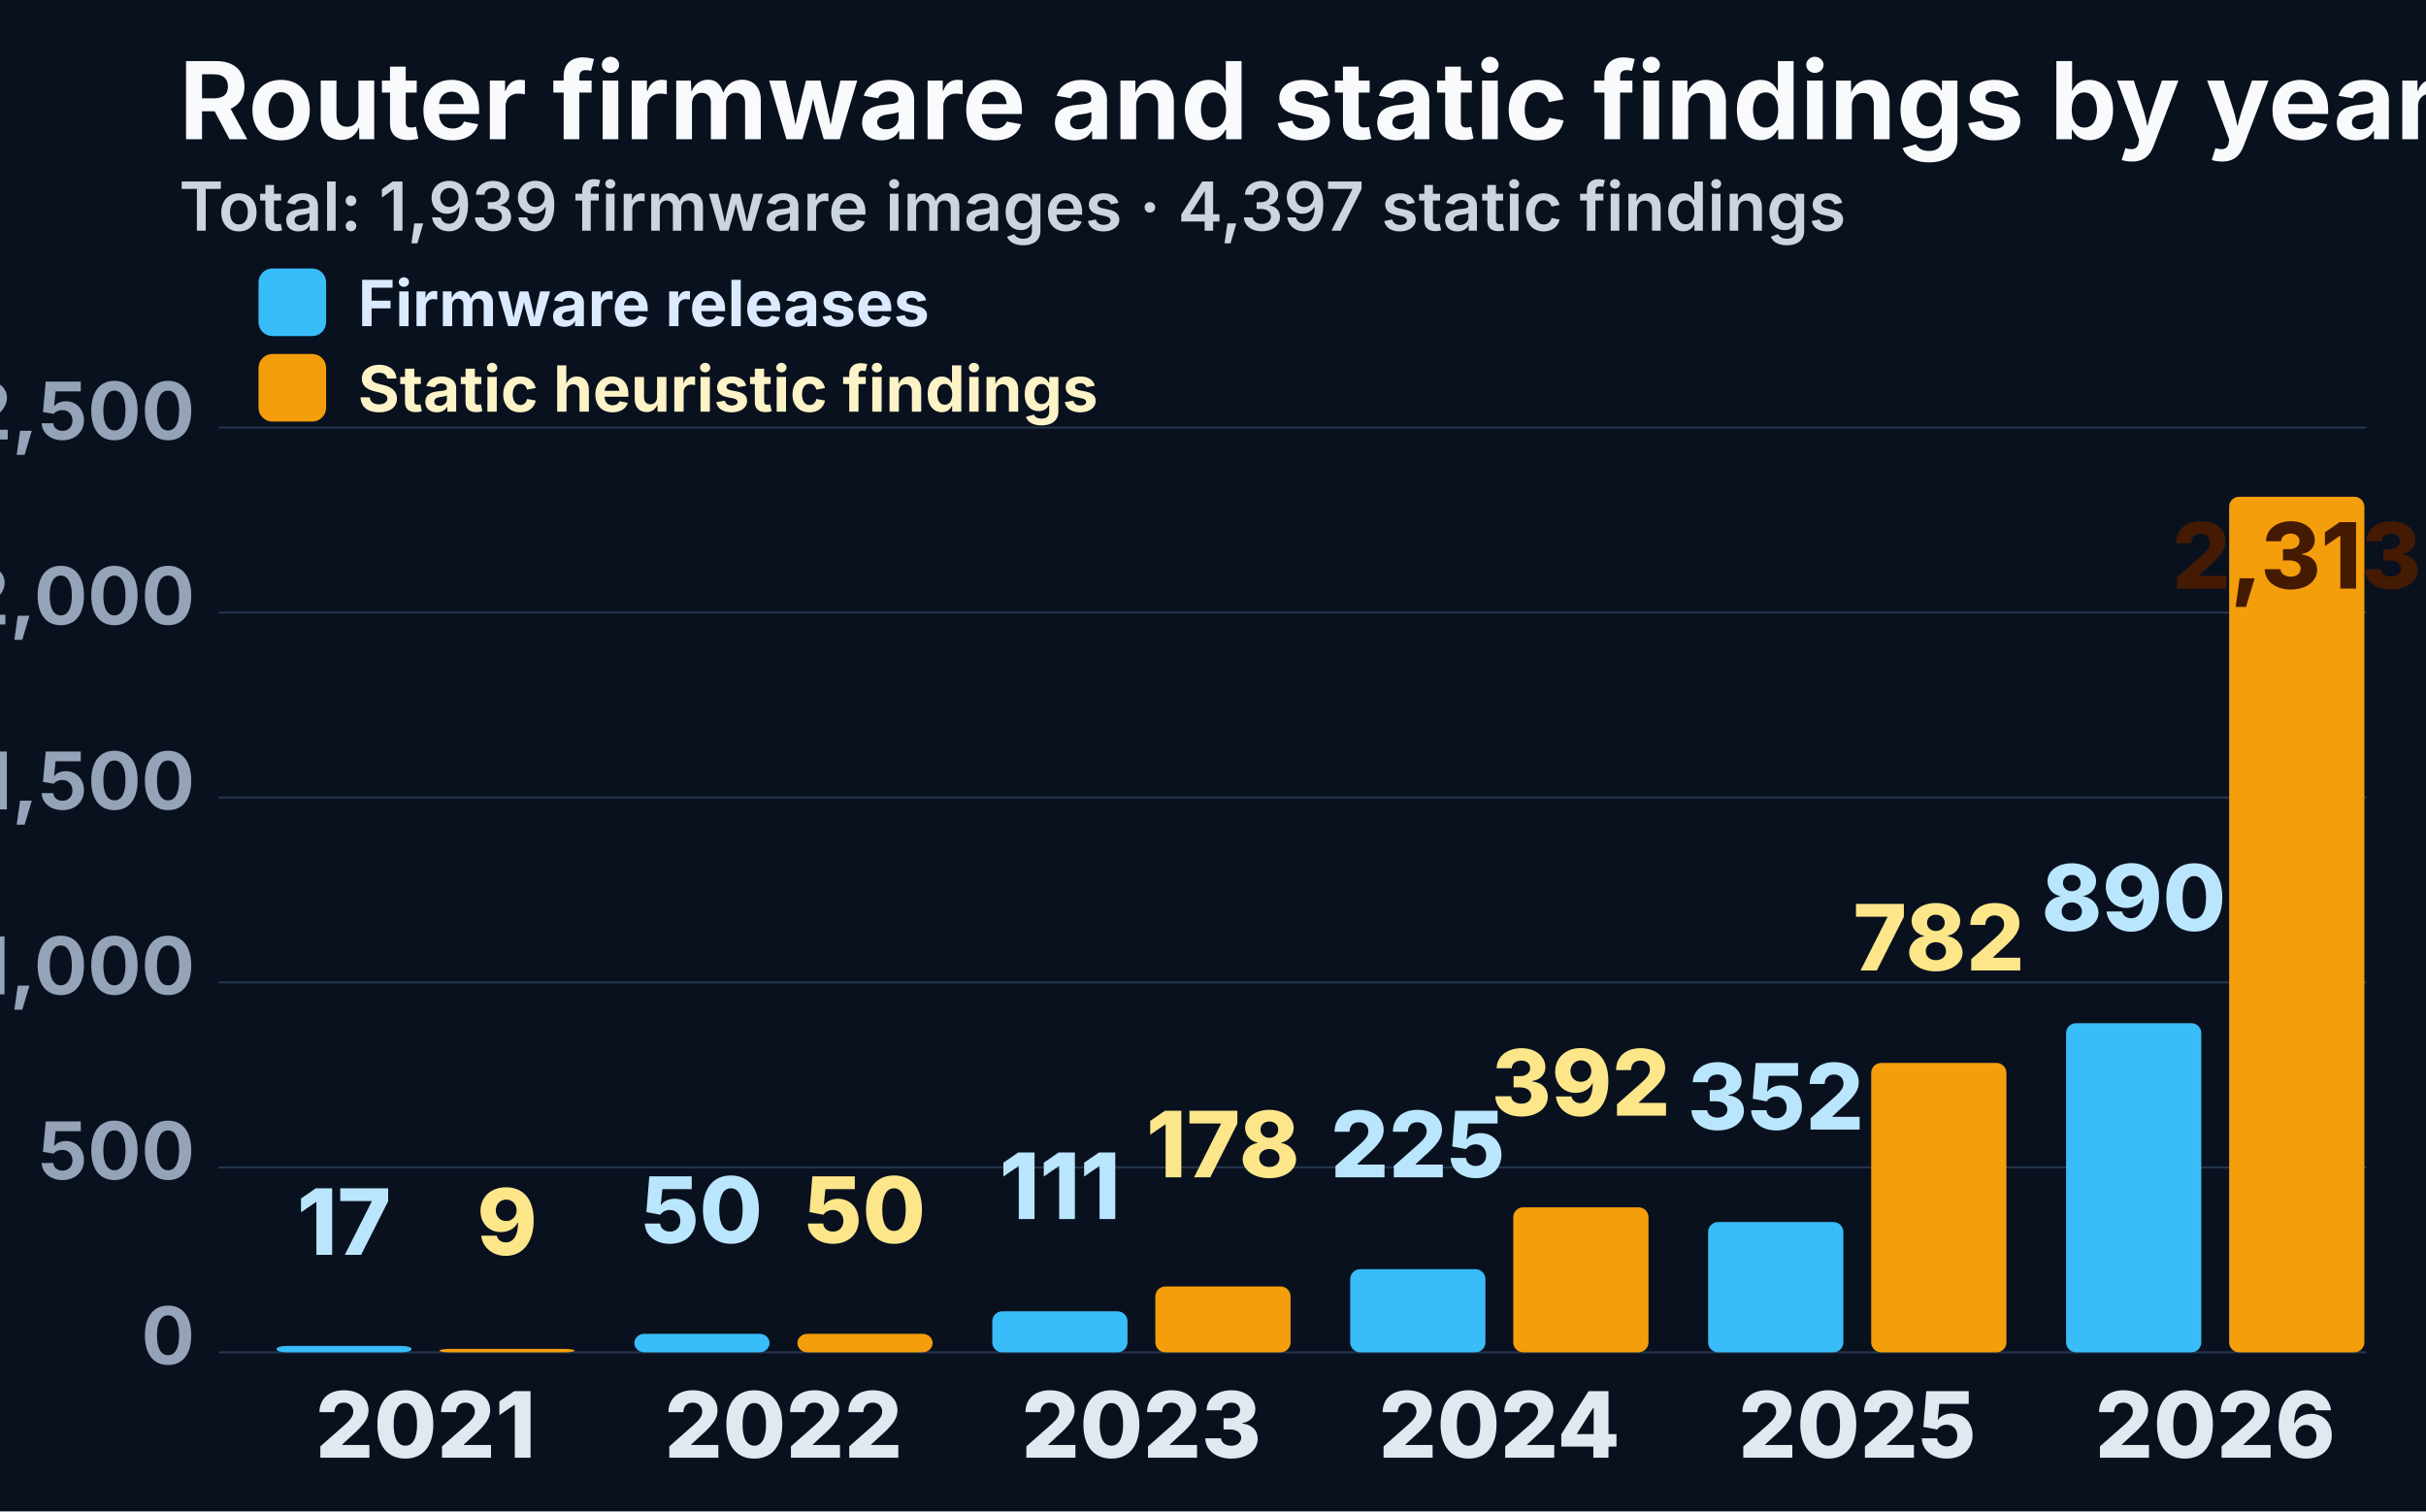
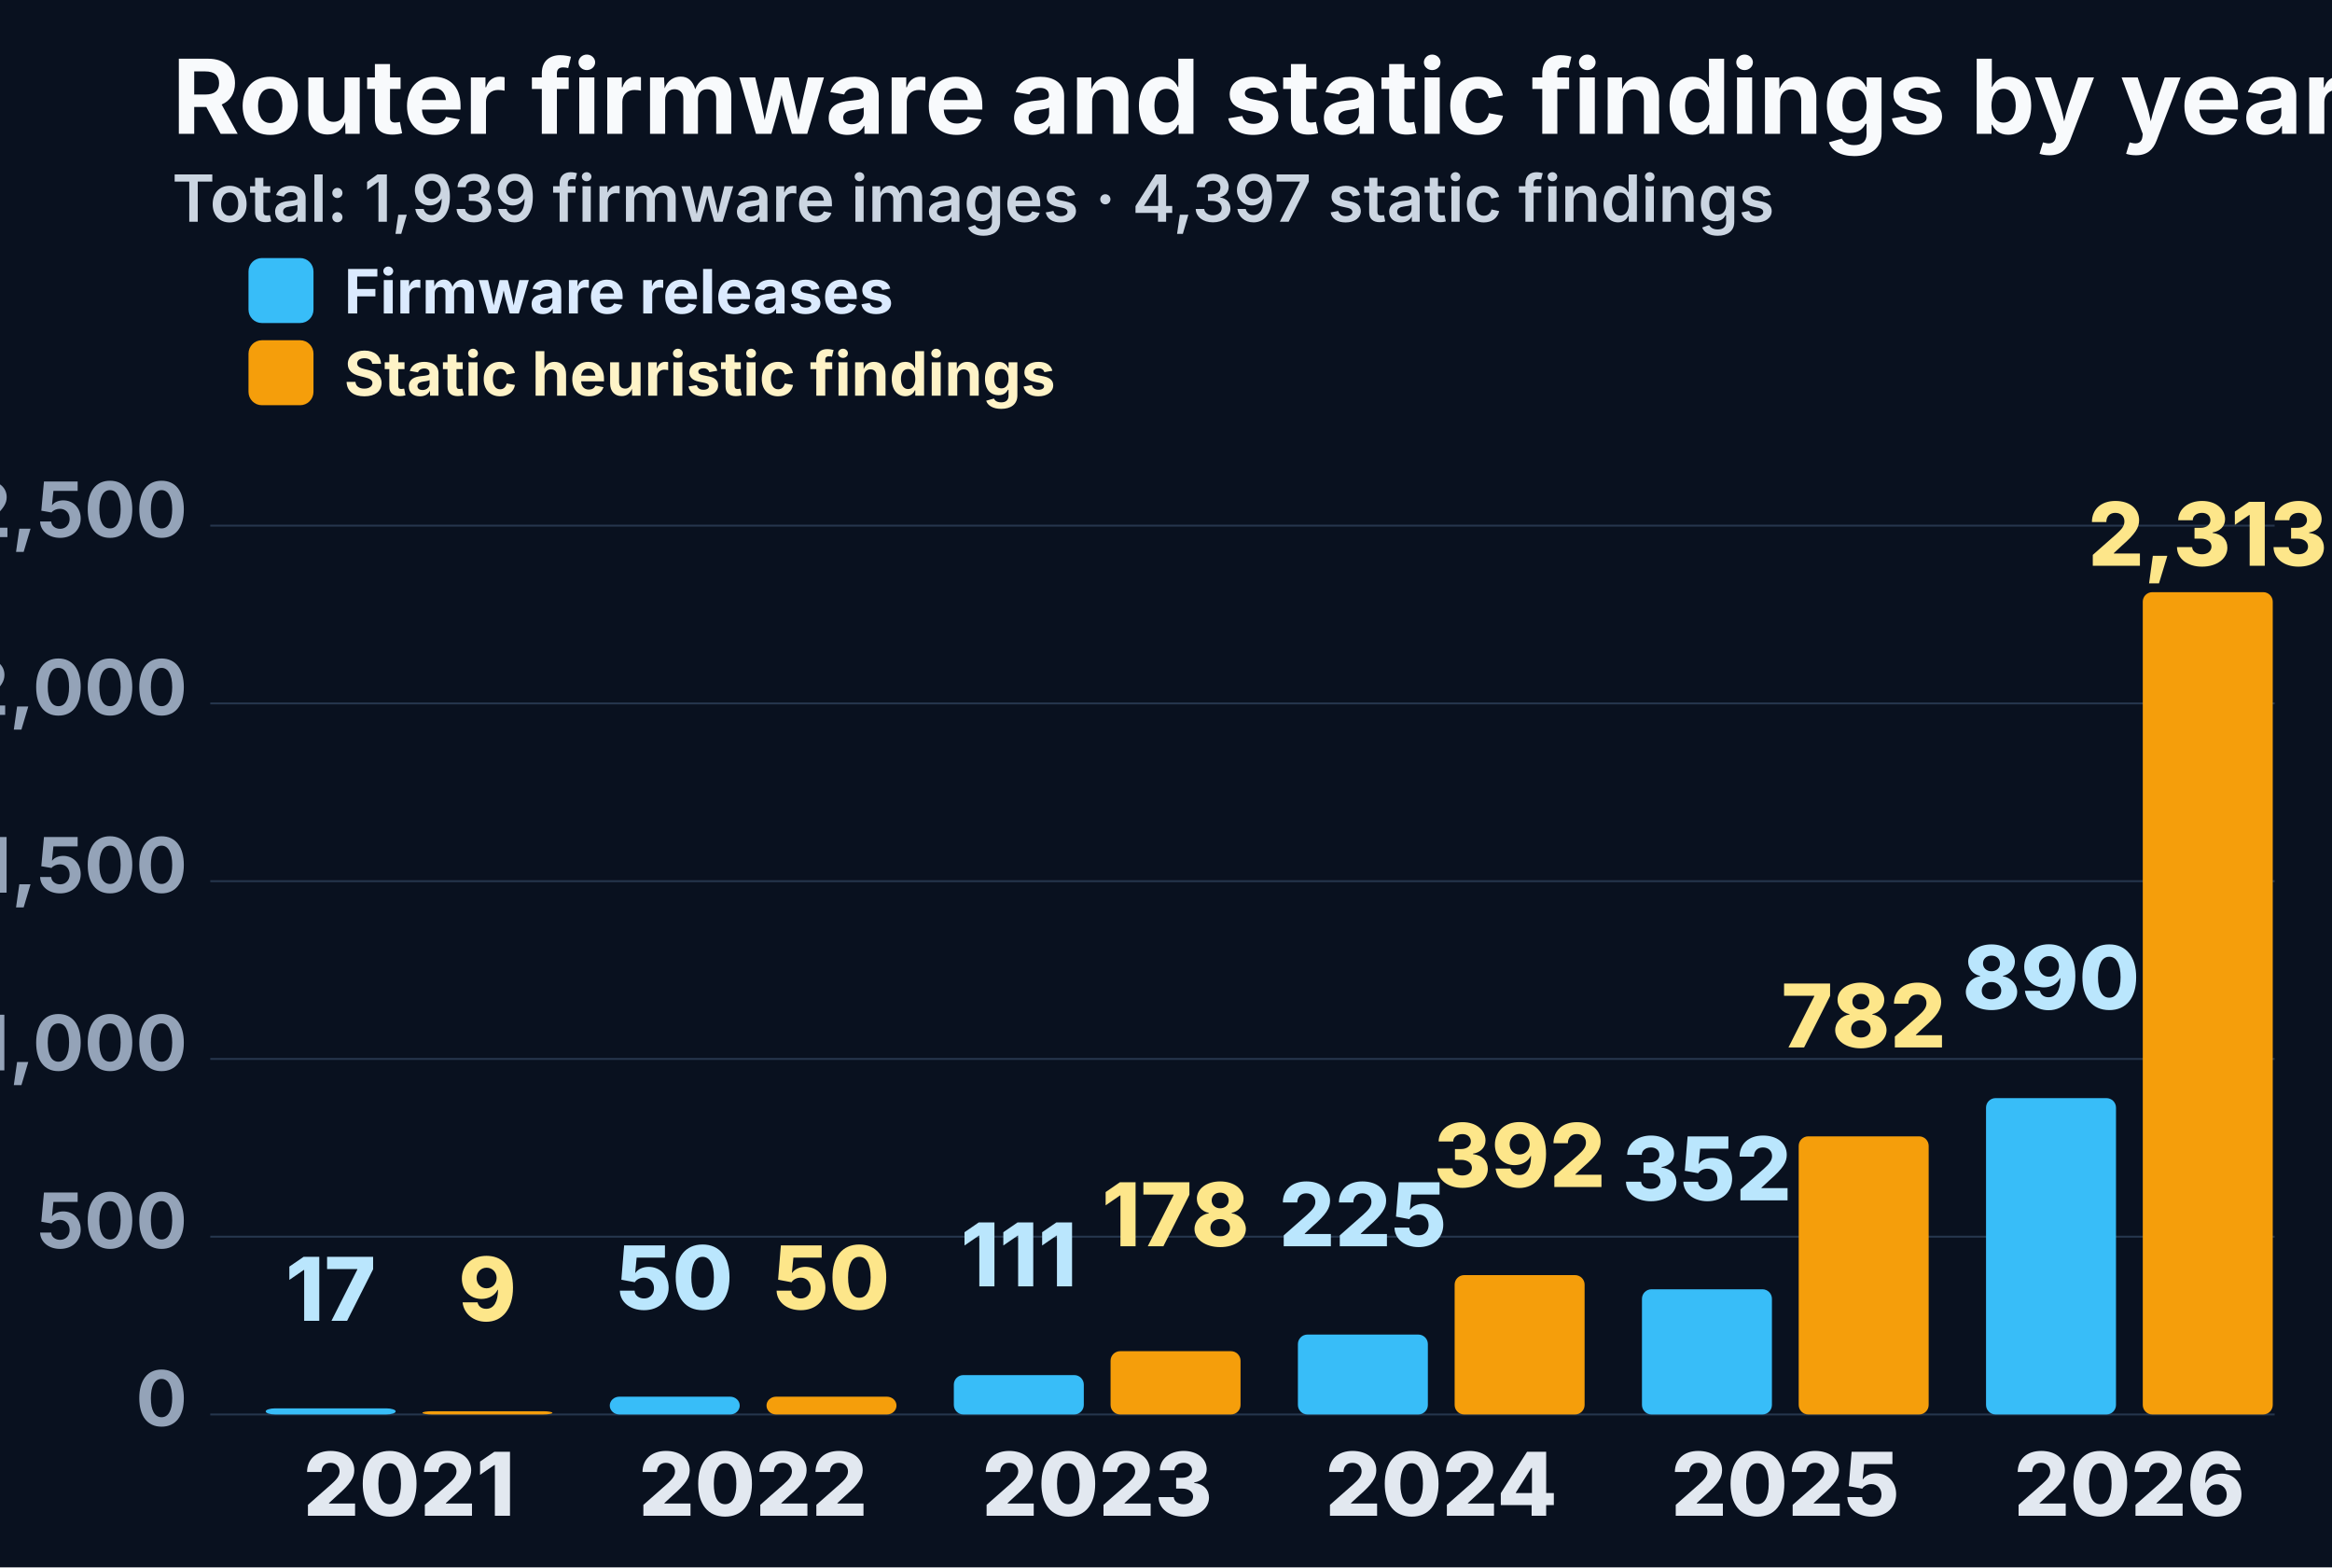
- <svg xmlns="http://www.w3.org/2000/svg" width="1220" height="760" viewBox="0 0 1220 760" role="img" aria-labelledby="title desc">
-   <rect width="1220" height="760" fill="#09111f" />
+ <svg xmlns="http://www.w3.org/2000/svg" width="1220" height="820" viewBox="0 0 1220 820" role="img" aria-labelledby="title desc">
+   <rect width="1220" height="820" fill="#09111f" />
  <text x="90" y="70" fill="#f8fafc" font-family="Inter, Arial, sans-serif" font-size="54" font-weight="700">
    Router firmware and static findings by year
  </text>
  <text x="90" y="116" fill="#cbd5e1" font-family="Inter, Arial, sans-serif" font-size="34" font-weight="600">
    Total: 1,939 firmware images · 4,397 static findings
  </text>
  <g font-family="Inter, Arial, sans-serif" font-size="32" font-weight="700">
    <rect x="130" y="135" width="34" height="34" rx="7" fill="#38bdf8" />
    <text x="180" y="164" fill="#dbeafe">Firmware releases</text>
    <rect x="130" y="178" width="34" height="34" rx="7" fill="#f59e0b" />
    <text x="180" y="207" fill="#fef3c7">Static heuristic findings</text>
  </g>
  <g stroke="#26364d" stroke-width="1">
-     <line x1="110" y1="680" x2="1190" y2="680" />
-     <line x1="110" y1="587" x2="1190" y2="587" />
-     <line x1="110" y1="494" x2="1190" y2="494" />
-     <line x1="110" y1="401" x2="1190" y2="401" />
-     <line x1="110" y1="308" x2="1190" y2="308" />
-     <line x1="110" y1="215" x2="1190" y2="215" />
+     <line x1="110" y1="740" x2="1190" y2="740" />
+     <line x1="110" y1="647" x2="1190" y2="647" />
+     <line x1="110" y1="554" x2="1190" y2="554" />
+     <line x1="110" y1="461" x2="1190" y2="461" />
+     <line x1="110" y1="368" x2="1190" y2="368" />
+     <line x1="110" y1="275" x2="1190" y2="275" />
  </g>
  <g fill="#94a3b8" font-family="Inter, Arial, sans-serif" font-size="40" font-weight="700" text-anchor="end">
-     <text x="98" y="686">0</text>
-     <text x="98" y="593">500</text>
-     <text x="98" y="500">1,000</text>
-     <text x="98" y="407">1,500</text>
-     <text x="98" y="314">2,000</text>
-     <text x="98" y="221">2,500</text>
+     <text x="98" y="746">0</text>
+     <text x="98" y="653">500</text>
+     <text x="98" y="560">1,000</text>
+     <text x="98" y="467">1,500</text>
+     <text x="98" y="374">2,000</text>
+     <text x="98" y="281">2,500</text>
  </g>
-   <rect x="139" y="676.8" width="68" height="3.2" rx="5" fill="#38bdf8" />
-   <rect x="221" y="678.3" width="68" height="1.7" rx="5" fill="#f59e0b" />
-   <text x="173" y="631" fill="#bae6fd" font-family="Inter, Arial, sans-serif" font-size="46" font-weight="800" text-anchor="middle">17</text>
-   <text x="255" y="631" fill="#fde68a" font-family="Inter, Arial, sans-serif" font-size="46" font-weight="800" text-anchor="middle">9</text>
-   <rect x="319" y="670.7" width="68" height="9.3" rx="5" fill="#38bdf8" />
-   <rect x="401" y="670.7" width="68" height="9.3" rx="5" fill="#f59e0b" />
-   <text x="353" y="625" fill="#bae6fd" font-family="Inter, Arial, sans-serif" font-size="46" font-weight="800" text-anchor="middle">50</text>
-   <text x="435" y="625" fill="#fde68a" font-family="Inter, Arial, sans-serif" font-size="46" font-weight="800" text-anchor="middle">50</text>
-   <rect x="499" y="659.4" width="68" height="20.6" rx="5" fill="#38bdf8" />
-   <rect x="581" y="646.9" width="68" height="33.1" rx="5" fill="#f59e0b" />
-   <text x="533" y="613" fill="#bae6fd" font-family="Inter, Arial, sans-serif" font-size="46" font-weight="800" text-anchor="middle">111</text>
-   <text x="615" y="592" fill="#fde68a" font-family="Inter, Arial, sans-serif" font-size="46" font-weight="800" text-anchor="middle">178</text>
-   <rect x="679" y="638.2" width="68" height="41.8" rx="5" fill="#38bdf8" />
-   <rect x="761" y="607.1" width="68" height="72.9" rx="5" fill="#f59e0b" />
-   <text x="713" y="592" fill="#bae6fd" font-family="Inter, Arial, sans-serif" font-size="46" font-weight="800" text-anchor="middle">225</text>
-   <text x="795" y="561" fill="#fde68a" font-family="Inter, Arial, sans-serif" font-size="46" font-weight="800" text-anchor="middle">392</text>
-   <rect x="859" y="614.5" width="68" height="65.5" rx="5" fill="#38bdf8" />
-   <rect x="941" y="534.5" width="68" height="145.5" rx="5" fill="#f59e0b" />
-   <text x="893" y="568" fill="#bae6fd" font-family="Inter, Arial, sans-serif" font-size="46" font-weight="800" text-anchor="middle">352</text>
-   <text x="975" y="488" fill="#fde68a" font-family="Inter, Arial, sans-serif" font-size="46" font-weight="800" text-anchor="middle">782</text>
-   <rect x="1039" y="514.5" width="68" height="165.5" rx="5" fill="#38bdf8" />
-   <rect x="1121" y="249.8" width="68" height="430.2" rx="5" fill="#f59e0b" />
-   <text x="1073" y="468" fill="#bae6fd" font-family="Inter, Arial, sans-serif" font-size="46" font-weight="800" text-anchor="middle">890</text>
-   <text x="1155" y="296" fill="#451a03" font-family="Inter, Arial, sans-serif" font-size="46" font-weight="800" text-anchor="middle">2,313</text>
+   <rect x="139" y="736.8" width="68" height="3.2" rx="5" fill="#38bdf8" />
+   <rect x="221" y="738.3" width="68" height="1.7" rx="5" fill="#f59e0b" />
+   <text x="173" y="691" fill="#bae6fd" font-family="Inter, Arial, sans-serif" font-size="46" font-weight="800" text-anchor="middle">17</text>
+   <text x="255" y="691" fill="#fde68a" font-family="Inter, Arial, sans-serif" font-size="46" font-weight="800" text-anchor="middle">9</text>
+   <rect x="319" y="730.7" width="68" height="9.3" rx="5" fill="#38bdf8" />
+   <rect x="401" y="730.7" width="68" height="9.3" rx="5" fill="#f59e0b" />
+   <text x="353" y="685" fill="#bae6fd" font-family="Inter, Arial, sans-serif" font-size="46" font-weight="800" text-anchor="middle">50</text>
+   <text x="435" y="685" fill="#fde68a" font-family="Inter, Arial, sans-serif" font-size="46" font-weight="800" text-anchor="middle">50</text>
+   <rect x="499" y="719.4" width="68" height="20.6" rx="5" fill="#38bdf8" />
+   <rect x="581" y="706.9" width="68" height="33.1" rx="5" fill="#f59e0b" />
+   <text x="533" y="673" fill="#bae6fd" font-family="Inter, Arial, sans-serif" font-size="46" font-weight="800" text-anchor="middle">111</text>
+   <text x="615" y="652" fill="#fde68a" font-family="Inter, Arial, sans-serif" font-size="46" font-weight="800" text-anchor="middle">178</text>
+   <rect x="679" y="698.2" width="68" height="41.8" rx="5" fill="#38bdf8" />
+   <rect x="761" y="667.1" width="68" height="72.9" rx="5" fill="#f59e0b" />
+   <text x="713" y="652" fill="#bae6fd" font-family="Inter, Arial, sans-serif" font-size="46" font-weight="800" text-anchor="middle">225</text>
+   <text x="795" y="621" fill="#fde68a" font-family="Inter, Arial, sans-serif" font-size="46" font-weight="800" text-anchor="middle">392</text>
+   <rect x="859" y="674.5" width="68" height="65.5" rx="5" fill="#38bdf8" />
+   <rect x="941" y="594.5" width="68" height="145.5" rx="5" fill="#f59e0b" />
+   <text x="893" y="628" fill="#bae6fd" font-family="Inter, Arial, sans-serif" font-size="46" font-weight="800" text-anchor="middle">352</text>
+   <text x="975" y="548" fill="#fde68a" font-family="Inter, Arial, sans-serif" font-size="46" font-weight="800" text-anchor="middle">782</text>
+   <rect x="1039" y="574.5" width="68" height="165.5" rx="5" fill="#38bdf8" />
+   <rect x="1121" y="309.8" width="68" height="430.2" rx="5" fill="#f59e0b" />
+   <text x="1073" y="528" fill="#bae6fd" font-family="Inter, Arial, sans-serif" font-size="46" font-weight="800" text-anchor="middle">890</text>
+   <text x="1155" y="296" fill="#fde68a" font-family="Inter, Arial, sans-serif" font-size="46" font-weight="800" text-anchor="middle">2,313</text>
  <g fill="#e2e8f0" font-family="Inter, Arial, sans-serif" font-size="46" font-weight="800" text-anchor="middle">
-     <text x="214" y="733">2021</text>
-     <text x="394" y="733">2022</text>
-     <text x="574" y="733">2023</text>
-     <text x="754" y="733">2024</text>
-     <text x="934" y="733">2025</text>
-     <text x="1114" y="733">2026</text>
+     <text x="214" y="793">2021</text>
+     <text x="394" y="793">2022</text>
+     <text x="574" y="793">2023</text>
+     <text x="754" y="793">2024</text>
+     <text x="934" y="793">2025</text>
+     <text x="1114" y="793">2026</text>
  </g>
</svg>
